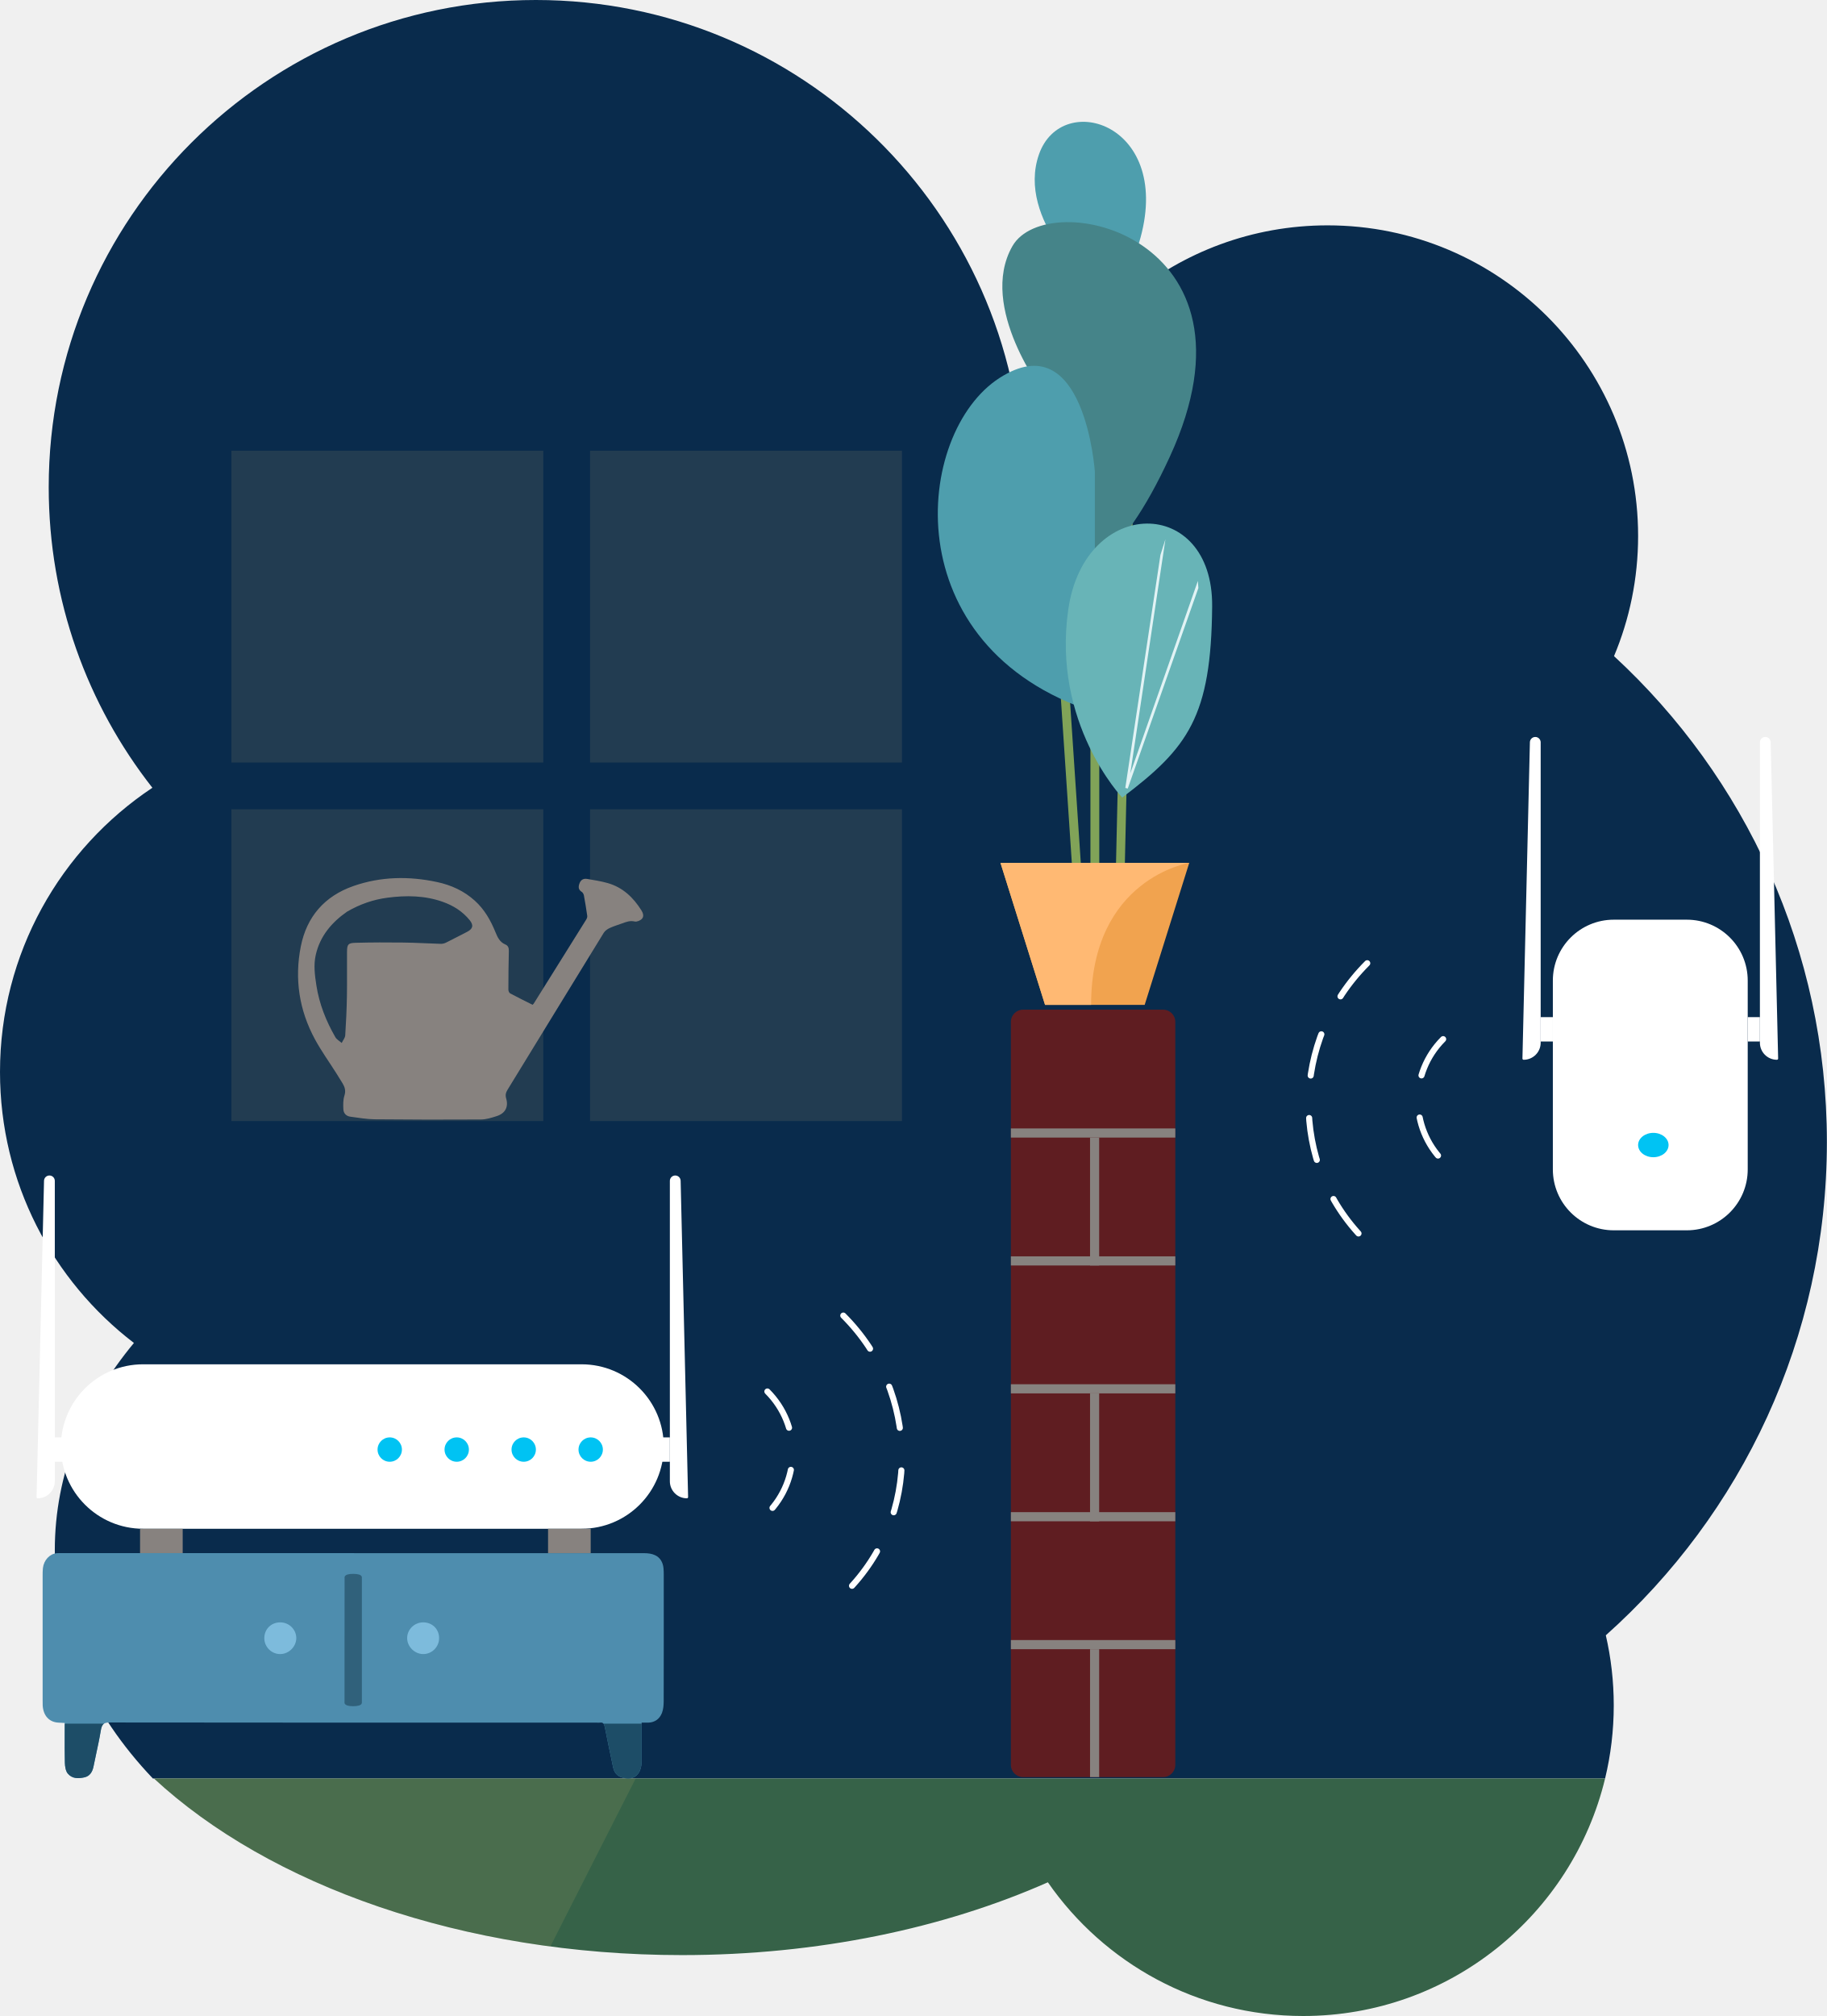
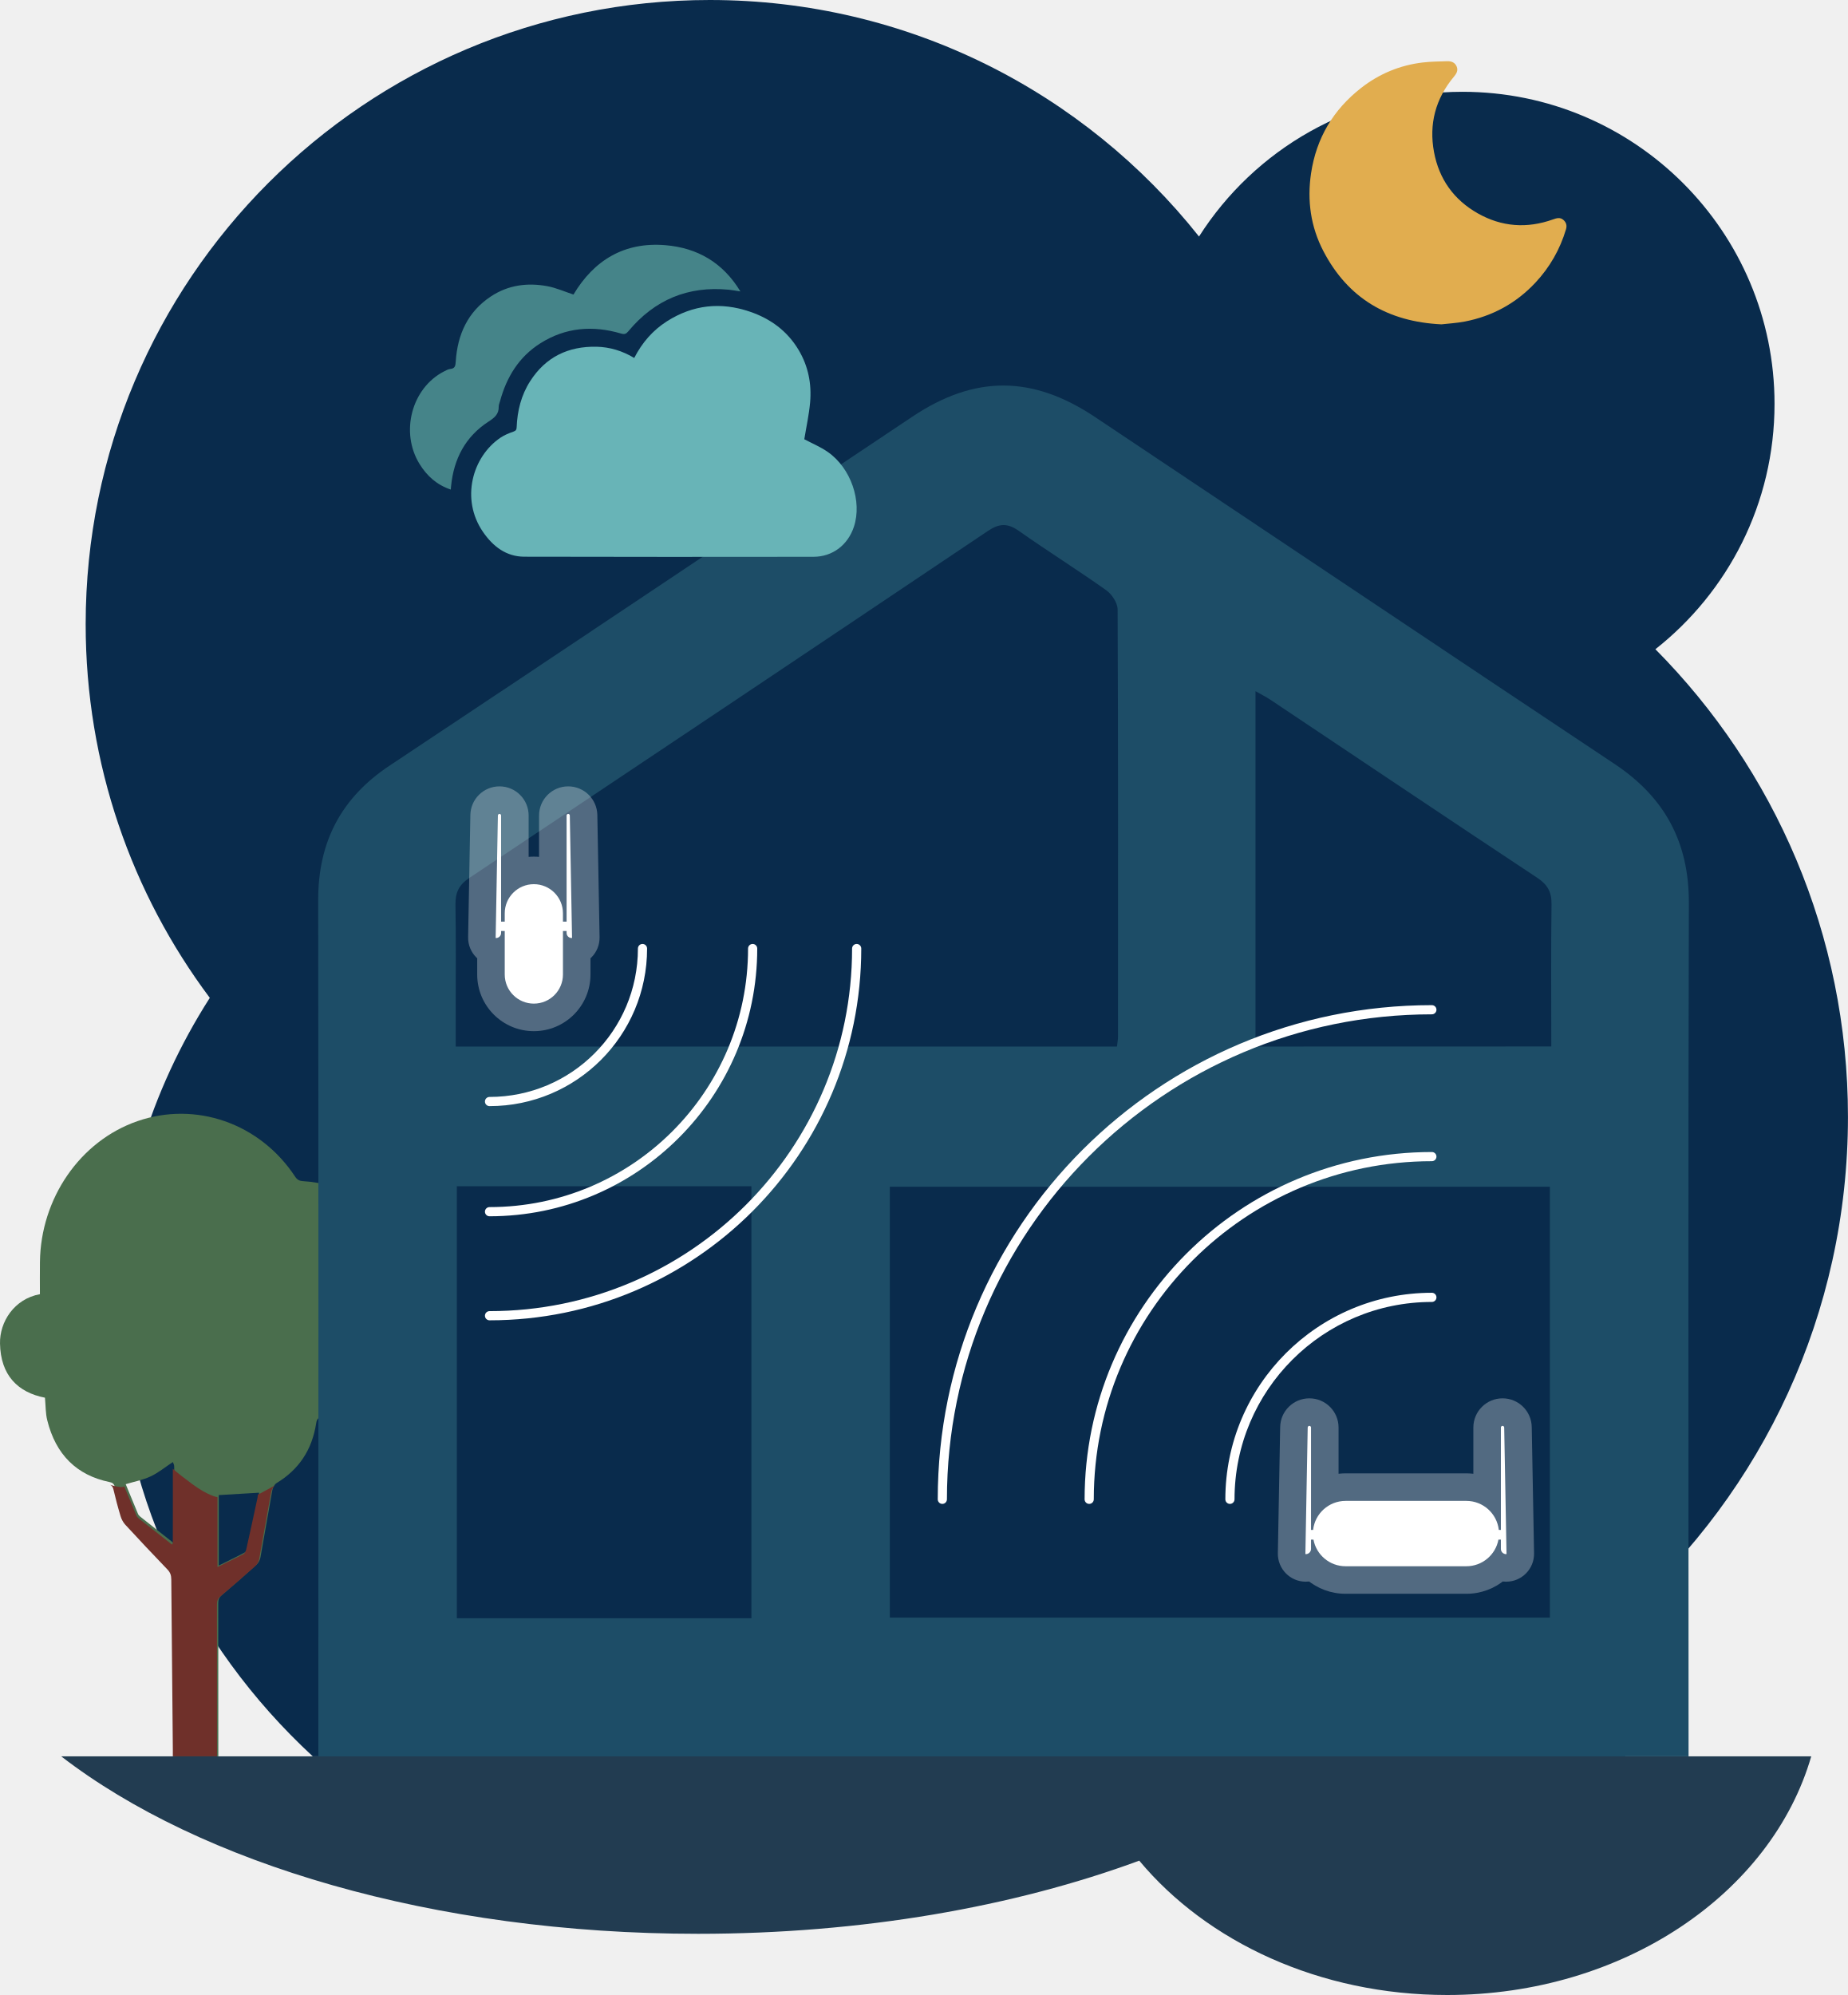
- <svg xmlns="http://www.w3.org/2000/svg" width="300" height="331" viewBox="0 0 300 331" fill="none">
-   <path fill-rule="evenodd" clip-rule="evenodd" d="M167.976 78.02C166.925 34.752 131.521 0 88 0C43.817 0 8 35.817 8 80C8 98.617 14.359 115.748 25.023 129.34C9.94 139.374 0 156.526 0 176C0 194.137 8.622 210.261 21.992 220.495C13.74 230.445 9 242.074 9 254.5C9 268.411 14.941 281.324 25.099 292H263.58C264.508 288.152 265 284.133 265 280C265 276.043 264.549 272.192 263.697 268.494C285.973 248.624 300 219.7 300 187.5C300 155.954 286.537 127.553 265.044 107.728C267.592 101.659 269 94.994 269 88C269 59.834 246.167 37 218 37C193.249 37 172.616 54.632 167.976 78.02Z" fill="#092B4C" />
-   <path d="M105.368 282.833C105.368 284.992 105.371 287.034 105.368 289.073C105.364 291.389 104.069 292.463 102.07 291.813C101.319 291.571 100.857 291.018 100.678 290.15C100.228 287.963 99.745 285.783 99.323 283.588C99.212 283.015 99.029 282.752 98.511 282.833C98.364 282.857 98.214 282.837 98.064 282.837C71.366 282.837 44.668 282.845 17.971 282.809C17.023 282.809 16.715 283.128 16.551 284.137C16.229 286.114 15.749 288.056 15.36 290.017C15.174 290.961 14.723 291.623 13.875 291.813C12.892 292.035 11.851 292.075 11.117 291.183C10.785 290.776 10.667 290.025 10.652 289.424C10.599 287.281 10.631 285.138 10.631 282.886C10.23 282.865 9.887 282.853 9.544 282.829C8.063 282.732 7.118 281.691 7.011 280.032C6.997 279.738 7 279.435 7 279.132C7 259.559 7 278.24 7 258.666C7 258.262 7.004 257.859 7.047 257.459C7.194 256.16 8.152 255.126 9.311 255.017C9.608 254.993 9.908 255.001 10.205 255.001C42.082 255.001 73.959 255.001 105.836 255.013C106.416 255.013 107.038 255.094 107.564 255.34C108.379 255.716 108.869 256.478 108.959 257.508C108.987 257.843 108.998 258.177 108.998 258.512C109.002 278.187 109.002 259.607 108.987 279.282C108.987 279.939 108.934 280.65 108.705 281.235C108.304 282.26 107.51 282.785 106.498 282.833C106.154 282.845 105.807 282.833 105.368 282.833Z" fill="#4E8DAE" />
-   <path d="M56.578 269.28C56.578 272.633 56.578 275.991 56.578 279.345C56.578 279.474 56.546 279.611 56.627 279.736C56.782 279.982 57.209 280.136 57.974 280.136C58.763 280.132 59.251 279.994 59.381 279.72C59.442 279.591 59.422 279.458 59.422 279.328C59.422 272.617 59.422 265.91 59.422 259.198C59.422 259.069 59.442 258.936 59.377 258.807C59.247 258.549 58.767 258.419 58.031 258.407C57.274 258.399 56.81 258.54 56.643 258.787C56.558 258.912 56.587 259.045 56.587 259.178C56.578 262.544 56.578 265.91 56.578 269.28Z" fill="#30617B" />
-   <path d="M43.403 268.996C43.419 270.441 44.64 271.619 46.076 271.575C47.463 271.535 48.642 270.344 48.655 268.972C48.663 267.539 47.463 266.361 46.002 266.369C44.51 266.377 43.387 267.511 43.403 268.996Z" fill="#7DBBDC" />
-   <path d="M69.465 266.369C68 266.389 66.821 267.596 66.861 269.02C66.906 270.401 68.102 271.563 69.485 271.575C70.929 271.587 72.117 270.397 72.109 268.944C72.109 267.471 70.962 266.349 69.465 266.369Z" fill="#7DBBDC" />
-   <path fill-rule="evenodd" clip-rule="evenodd" d="M38 125.192H89.215V74H38V125.192Z" fill="#223C51" />
-   <path fill-rule="evenodd" clip-rule="evenodd" d="M96.897 125.192H148.112V74H96.897V125.192Z" fill="#223C51" />
-   <path fill-rule="evenodd" clip-rule="evenodd" d="M38 184.064H89.215V132.871H38V184.064Z" fill="#223C51" />
-   <path fill-rule="evenodd" clip-rule="evenodd" d="M96.897 184.064H148.112V132.871H96.897V184.064Z" fill="#223C51" />
-   <path fill-rule="evenodd" clip-rule="evenodd" d="M263.58 292C258.184 314.376 238.033 331 214 331C196.627 331 181.284 322.314 172.075 309.047C155.053 316.581 134.341 321 112 321C75.975 321 44.187 309.51 25.275 292H263.58Z" fill="#366248" />
-   <path fill-rule="evenodd" clip-rule="evenodd" d="M104.388 292L90.376 319.588C63.439 316.017 40.296 305.907 25.275 292H104.388Z" fill="#FFD779" fill-opacity="0.1" />
-   <rect x="255" y="151" width="32" height="51" rx="10" fill="white" />
-   <ellipse cx="271.5" cy="188" rx="2.5" ry="2" fill="#00C3F3" />
-   <path d="M251.23 121.864C251.241 121.384 251.634 121 252.115 121C252.604 121 253 121.396 253 121.885V171.204C253 172.748 251.748 174 250.204 174C250.092 174 250.002 173.908 250.005 173.796L251.23 121.864Z" fill="white" />
-   <path d="M290.77 121.864C290.759 121.384 290.366 121 289.885 121C289.396 121 289 121.396 289 121.885V171.204C289 172.748 290.252 174 291.796 174C291.908 174 291.998 173.908 291.995 173.796L290.77 121.864Z" fill="white" />
-   <rect x="253" y="167" width="2" height="4" fill="white" />
-   <rect width="2" height="4" transform="matrix(-1 0 0 1 289 167)" fill="white" />
-   <path d="M236.984 170.615C231.453 176.147 231.453 185.115 236.984 190.647" stroke="white" stroke-linecap="round" stroke-dasharray="7 7" />
-   <path d="M224.52 158.151C211.859 170.812 211.66 191.141 224.075 203.556" stroke="white" stroke-linecap="round" stroke-dasharray="7 7" />
-   <path d="M126.016 228.464C131.547 233.996 131.547 242.964 126.016 248.496" stroke="white" stroke-linecap="round" stroke-dasharray="7 7" />
-   <path d="M138.48 216C151.141 228.661 151.34 248.99 138.925 261.405" stroke="white" stroke-linecap="round" stroke-dasharray="7 7" />
-   <rect x="166" y="165.775" width="27" height="126" rx="2" fill="#5F1D21" />
-   <line x1="166" y1="186.025" x2="193" y2="186.025" stroke="#87827F" stroke-width="1.5" />
-   <line x1="166" y1="207.025" x2="193" y2="207.025" stroke="#87827F" stroke-width="1.5" />
-   <line x1="166" y1="228.025" x2="193" y2="228.025" stroke="#87827F" stroke-width="1.5" />
-   <line x1="166" y1="249.025" x2="193" y2="249.025" stroke="#87827F" stroke-width="1.5" />
-   <line x1="166" y1="270.025" x2="193" y2="270.025" stroke="#87827F" stroke-width="1.5" />
-   <line x1="179.75" y1="186.775" x2="179.75" y2="207.775" stroke="#87827F" stroke-width="1.5" />
-   <line x1="179.75" y1="228.775" x2="179.75" y2="249.775" stroke="#87827F" stroke-width="1.5" />
-   <line x1="179.75" y1="270.775" x2="179.75" y2="291.775" stroke="#87827F" stroke-width="1.5" />
-   <path d="M87.46 164.975C86.206 164.346 84.975 163.745 83.768 163.095C83.603 163.007 83.482 162.689 83.482 162.475C83.487 160.364 83.505 158.249 83.559 156.137C83.572 155.635 83.439 155.263 82.994 155.076C82.081 154.692 81.712 153.915 81.369 153.069C80.579 151.122 79.564 149.322 77.973 147.883C76.197 146.276 74.093 145.316 71.774 144.82C67.156 143.831 62.543 143.9 58.038 145.474C53.294 147.13 50.365 150.51 49.397 155.39C48.337 160.732 49.132 165.861 51.715 170.632C52.757 172.553 54.044 174.343 55.217 176.195C55.565 176.745 55.912 177.299 56.248 177.856C56.625 178.483 56.817 179.087 56.56 179.881C56.334 180.58 56.348 181.383 56.385 182.133C56.417 182.801 56.86 183.26 57.551 183.348C58.874 183.519 60.198 183.762 61.525 183.775C67.345 183.832 73.164 183.843 78.985 183.806C79.839 183.801 80.712 183.523 81.541 183.259C82.957 182.813 83.533 181.762 83.121 180.354C82.957 179.788 83.061 179.387 83.352 178.912C88.616 170.331 93.862 161.741 99.136 153.167C99.343 152.83 99.732 152.55 100.096 152.38C100.769 152.067 101.489 151.853 102.19 151.599C102.843 151.362 103.463 151.113 104.217 151.297C104.567 151.383 105.146 151.143 105.41 150.858C105.78 150.469 105.606 149.912 105.327 149.467C103.994 147.345 102.257 145.686 99.779 144.985C98.693 144.675 97.564 144.51 96.449 144.311C95.81 144.197 95.36 144.444 95.137 145.102C94.941 145.675 94.997 146.103 95.546 146.446C95.72 146.556 95.85 146.823 95.889 147.039C96.094 148.147 96.275 149.261 96.433 150.38C96.459 150.57 96.371 150.808 96.264 150.98C93.397 155.582 90.519 160.182 87.644 164.78C87.609 164.829 87.555 164.872 87.46 164.975ZM57.002 149.676C59.122 148.449 61.304 147.692 63.638 147.389C66.715 146.987 69.758 147.023 72.71 148.069C74.449 148.685 75.966 149.643 77.131 151.081C77.817 151.927 77.65 152.516 76.688 153.005C75.532 153.593 74.389 154.201 73.227 154.773C72.967 154.901 72.646 154.976 72.359 154.965C70.325 154.907 68.293 154.778 66.258 154.754C63.635 154.721 61.006 154.724 58.383 154.795C57.16 154.828 56.996 155.054 56.984 156.279C56.96 158.696 57.013 161.114 56.969 163.532C56.932 165.686 56.833 167.841 56.692 169.989C56.663 170.415 56.313 170.822 56.11 171.239C55.757 170.924 55.289 170.674 55.067 170.286C53.554 167.651 52.434 164.859 51.962 161.834C51.701 160.153 51.468 158.458 51.854 156.771C52.561 153.661 54.504 151.41 57.002 149.676Z" fill="#87827F" />
-   <path d="M111.77 193.864C111.759 193.384 111.366 193 110.885 193C110.396 193 110 193.396 110 193.885V243.204C110 244.748 111.252 246 112.796 246C112.908 246 112.998 245.908 112.995 245.796L111.77 193.864Z" fill="white" />
-   <path d="M7.23 193.864C7.241 193.384 7.634 193 8.115 193C8.604 193 9 193.396 9 193.885V243.204C9 244.748 7.748 246 6.204 246C6.092 246 6.002 245.908 6.005 245.796L7.23 193.864Z" fill="white" />
-   <rect width="2" height="4" transform="matrix(-1 0 0 1 110 236)" fill="white" />
-   <rect x="9" y="236" width="2" height="4" fill="white" />
-   <rect x="10" y="224" width="99" height="27" rx="13.5" fill="white" />
-   <circle cx="97" cy="238" r="2" fill="#00C3F3" />
-   <circle cx="86" cy="238" r="2" fill="#00C3F3" />
-   <circle cx="75" cy="238" r="2" fill="#00C3F3" />
-   <circle cx="64" cy="238" r="2" fill="#00C3F3" />
-   <rect x="23" y="251" width="7" height="4" fill="#87827F" />
-   <rect x="90" y="251" width="7" height="4" fill="#87827F" />
-   <path fill-rule="evenodd" clip-rule="evenodd" d="M105.368 283H99.101C99.206 283.129 99.272 283.326 99.323 283.588C99.599 285.025 99.901 286.455 100.204 287.885C100.363 288.64 100.523 289.395 100.678 290.15C100.857 291.018 101.319 291.571 102.07 291.813C104.069 292.463 105.364 291.389 105.368 289.073C105.37 287.722 105.369 286.37 105.368 284.984C105.368 284.331 105.368 283.671 105.368 283ZM17.086 283C16.792 283.192 16.647 283.546 16.551 284.137C16.345 285.398 16.076 286.645 15.806 287.892C15.654 288.599 15.501 289.307 15.36 290.017C15.174 290.961 14.723 291.623 13.875 291.813C12.892 292.035 11.851 292.075 11.117 291.183C10.785 290.776 10.667 290.025 10.652 289.424C10.614 287.871 10.62 286.318 10.626 284.724C10.628 284.155 10.631 283.581 10.631 283H17.086Z" fill="#1D4D67" />
-   <path d="M176.282 142.017L176.299 142.263L176.546 142.25L177.014 142.224L177.266 142.21L177.249 141.958L170.718 43.983L170.701 43.737L170.454 43.75L169.986 43.776L169.734 43.79L169.751 44.042L176.282 142.017Z" fill="#81A358" stroke="#81A358" stroke-width="0.5" />
-   <path d="M179.313 143.893V144.143H179.563H180.018H180.268V143.893V22.01V21.76H180.018H179.563H179.313V22.01V143.893Z" fill="#81A358" stroke="#81A358" stroke-width="0.5" />
-   <path d="M184.184 143.267L184.434 143.272L184.439 143.022L186.095 70.048L186.1 69.798L185.85 69.792L185.396 69.782L185.146 69.776L185.141 70.026L183.486 143.001L183.48 143.251L183.73 143.257L184.184 143.267Z" fill="#81A358" stroke="#81A358" stroke-width="0.5" />
-   <path fill-rule="evenodd" clip-rule="evenodd" d="M179.524 46.942C179.524 46.942 166.849 36.137 170.611 25.355C174.373 14.572 192.945 20.407 187.045 39.861C187.045 39.861 185.127 44.879 179.524 46.942Z" fill="#4E9EAD" />
-   <path fill-rule="evenodd" clip-rule="evenodd" d="M171.514 64.675C171.514 64.675 160.529 50.462 166.248 40.419C171.965 30.375 208.767 38.678 192.13 74.924C175.492 111.17 162.636 86.791 162.636 86.791L171.514 64.675Z" fill="#458489" />
-   <path fill-rule="evenodd" clip-rule="evenodd" d="M179.791 77.453C179.791 77.453 178.135 53.068 164.141 62.051C150.146 71.033 146.685 106.244 179.791 116.943V77.453Z" fill="#4E9EAD" />
-   <path fill-rule="evenodd" clip-rule="evenodd" d="M184.282 130.949C184.282 130.949 172.718 118.77 175.427 100.056C178.135 81.343 199.202 81.364 199.052 99.543C198.901 117.722 195.089 122.778 184.282 130.949Z" fill="#68B4B7" />
-   <path fill-rule="evenodd" clip-rule="evenodd" d="M185.19 129.474L184.79 129.365L190.561 91.107L191.38 88.535L185.614 126.962L196.707 95.38L196.792 96.542L185.19 129.474Z" fill="#E2F3F5" />
-   <path fill-rule="evenodd" clip-rule="evenodd" d="M195.29 141.671L187.97 164.988H171.611L164.291 141.671H195.29Z" fill="#F1A34F" />
-   <path fill-rule="evenodd" clip-rule="evenodd" d="M195.29 141.671C195.29 141.671 179.175 144.211 179.175 164.988H171.611L164.291 141.671H195.29Z" fill="#FFB973" />
+ <svg xmlns="http://www.w3.org/2000/svg" width="302" height="326" viewBox="0 0 302 326" fill="none">
+   <path fill-rule="evenodd" clip-rule="evenodd" d="M195.947 38.649C177.262 15.102 148.395 0 116 0C59.667 0 14 45.667 14 102C14 124.899 21.546 146.035 34.286 163.058C24.581 178.235 19 196.005 19 215C19 243.188 31.29 268.678 51.111 287H265.58C266.508 283.152 267 279.133 267 275C267 271.043 266.549 267.192 265.697 263.494C287.973 243.624 302 214.7 302 182.5C302 152.696 289.983 125.698 270.53 106.089C282.387 96.75 290 82.264 290 66C290 37.834 267.167 15 239 15C220.897 15 204.998 24.432 195.947 38.649Z" fill="#092B4C" />
+   <path d="M35.679 287C33.211 287 30.9 287 28.474 287C28.474 286.602 28.477 286.241 28.474 285.884C28.387 276.542 28.293 267.195 28.219 257.853C28.216 257.19 28.052 256.707 27.595 256.227C25.281 253.799 22.991 251.34 20.725 248.859C20.38 248.484 20.104 247.967 19.954 247.465C19.515 245.992 19.121 244.501 18.773 243.002C18.644 242.448 18.372 242.276 17.898 242.18C12.536 241.075 9.113 237.706 7.719 232.075C7.437 230.937 7.471 229.713 7.346 228.396C2.922 227.537 0.095 224.744 0.001 219.526C-0.062 216.037 2.281 212.262 6.523 211.481C6.523 209.704 6.502 207.952 6.527 206.2C6.659 195.898 13.007 186.473 22.482 183.197C31.942 179.928 42.442 183.487 48.235 192.279C48.58 192.803 48.946 192.975 49.507 193.008C55.869 193.395 60.781 196.515 64.204 202.191C68.188 208.8 67.871 217.492 63.531 223.837C60.809 227.82 57.19 230.386 52.679 231.465C52.052 231.613 51.78 231.855 51.672 232.558C51.006 236.932 48.814 240.168 45.199 242.347C44.868 242.548 44.585 243.069 44.509 243.489C43.836 247.16 43.229 250.846 42.56 254.516C42.487 254.925 42.246 255.379 41.95 255.647C40.071 257.347 38.168 259.017 36.24 260.657C35.801 261.032 35.669 261.419 35.669 261.992C35.682 269.944 35.679 277.895 35.679 285.847C35.679 286.208 35.679 286.572 35.679 287ZM28.341 252.121C28.418 251.972 28.467 251.924 28.467 251.872C28.474 247.792 28.484 243.712 28.47 239.628C28.47 239.342 28.296 239.056 28.247 238.911C26.982 239.744 25.87 240.67 24.618 241.254C23.349 241.849 21.941 242.105 20.543 242.529C21.185 244.088 21.854 245.724 22.541 247.357C22.617 247.543 22.771 247.71 22.924 247.837C24.706 249.254 26.501 250.667 28.341 252.121ZM35.756 244.311C35.756 247.971 35.756 251.835 35.756 255.822C37.244 255.078 38.639 254.412 40.002 253.68C40.224 253.561 40.392 253.174 40.455 252.88C41.082 250.057 41.685 247.227 42.288 244.396C42.337 244.173 42.334 243.939 42.334 243.92C40.134 244.051 37.987 244.181 35.756 244.311Z" fill="#4A6E4D" />
+   <path d="M18 242.638C18.265 242.756 18.433 242.952 18.527 243.347C18.877 244.834 19.268 246.314 19.711 247.775C19.861 248.273 20.137 248.786 20.483 249.159C22.753 251.62 25.047 254.059 27.366 256.469C27.823 256.945 27.987 257.424 27.991 258.081C28.064 267.351 28.158 276.624 28.245 285.893C28.249 286.251 28.245 286.609 28.245 287C30.676 287 32.991 287 35.463 287C35.463 286.576 35.463 286.214 35.463 285.852C35.463 277.963 35.467 270.074 35.453 262.185C35.453 261.616 35.586 261.232 36.026 260.86C37.957 259.236 39.863 257.576 41.745 255.889C42.042 255.624 42.283 255.173 42.357 254.768C43.023 251.122 43.635 247.469 44.309 243.827C44.385 243.41 44.668 242.893 45 242.694L42.133 244.258C42.133 244.277 42.133 244.509 42.088 244.731C41.484 247.539 40.88 250.347 40.251 253.148C40.185 253.439 40.02 253.823 39.797 253.941C38.432 254.668 37.038 255.328 35.544 256.066C35.544 252.111 35.544 248.277 35.544 244.646C35.544 244.646 34.105 244.494 31.409 242.502C28.713 240.509 28.242 240 28.242 240C28.256 244.048 28.245 248.096 28.238 252.148C28.238 252.196 28.19 252.247 28.113 252.395C26.269 250.952 24.474 249.55 22.683 248.14C22.529 248.018 22.375 247.849 22.299 247.664C21.611 246.048 20.94 244.421 20.298 242.875C20.298 242.878 20.158 243.277 18 242.638Z" fill="#6F302A" />
+   <path fill-rule="evenodd" clip-rule="evenodd" d="M296 287C289.523 309.376 265.34 326 236.497 326C215.647 326 197.232 317.314 186.181 304.047C165.752 311.581 140.895 316 114.082 316C70.847 316 32.697 304.51 10 287H296Z" fill="#223C51" />
+   <path d="M275.95 287C201.212 287 126.889 287 52.025 287C52.025 285.902 52.025 284.805 52.025 283.707C52.025 238.165 52.063 192.623 52 147.068C51.987 137.582 55.739 130.378 63.657 125.117C92.183 106.169 120.62 87.094 149.108 68.082C159.292 61.283 168.708 61.308 178.955 68.146C207.267 87.044 235.54 105.992 263.877 124.852C272.035 130.277 276.025 137.607 276 147.535C275.874 192.762 275.95 238.001 275.95 283.228C275.95 284.363 275.95 285.499 275.95 287ZM145.419 264.33C181.498 264.33 217.4 264.33 253.29 264.33C253.29 240.676 253.29 217.337 253.29 193.923C217.224 193.923 181.372 193.923 145.419 193.923C145.419 217.501 145.419 240.852 145.419 264.33ZM182.543 171.013C182.618 170.268 182.706 169.852 182.706 169.448C182.719 146.16 182.744 122.884 182.644 99.596C182.644 98.524 181.712 97.111 180.793 96.455C176.098 93.124 171.213 90.071 166.505 86.754C164.68 85.467 163.32 85.505 161.457 86.754C133.246 105.702 104.985 124.613 76.699 143.46C74.974 144.608 74.408 145.87 74.433 147.838C74.534 153.502 74.471 159.167 74.471 164.831C74.471 166.875 74.471 168.919 74.471 171.013C110.776 171.013 146.527 171.013 182.543 171.013ZM74.659 193.847C74.659 217.526 74.659 240.878 74.659 264.431C90.81 264.431 106.747 264.431 122.798 264.431C122.798 240.789 122.798 217.362 122.798 193.847C106.697 193.847 90.823 193.847 74.659 193.847ZM253.517 171C253.517 163.052 253.454 155.395 253.555 147.75C253.58 145.731 252.887 144.533 251.201 143.423C236.636 133.784 222.121 124.032 207.594 114.331C206.851 113.839 206.058 113.448 205.177 112.943C205.177 132.472 205.177 151.711 205.177 171.013C221.278 171 237.164 171 253.517 171Z" fill="#1D4D67" />
+   <path fill-rule="evenodd" clip-rule="evenodd" d="M234 212.75C216.189 212.75 201.75 227.189 201.75 245C201.75 245.414 201.414 245.75 201 245.75C200.586 245.75 200.25 245.414 200.25 245C200.25 226.36 215.36 211.25 234 211.25C234.414 211.25 234.75 211.586 234.75 212C234.75 212.414 234.414 212.75 234 212.75Z" fill="white" />
+   <path fill-rule="evenodd" clip-rule="evenodd" d="M80 179.25C93.393 179.25 104.25 168.393 104.25 155C104.25 154.586 104.586 154.25 105 154.25C105.414 154.25 105.75 154.586 105.75 155C105.75 169.221 94.221 180.75 80 180.75C79.586 180.75 79.25 180.414 79.25 180C79.25 179.586 79.586 179.25 80 179.25Z" fill="white" />
+   <path fill-rule="evenodd" clip-rule="evenodd" d="M234 189.75C203.486 189.75 178.75 214.486 178.75 245C178.75 245.414 178.414 245.75 178 245.75C177.586 245.75 177.25 245.414 177.25 245C177.25 213.658 202.658 188.25 234 188.25C234.414 188.25 234.75 188.586 234.75 189C234.75 189.414 234.414 189.75 234 189.75Z" fill="white" />
+   <path fill-rule="evenodd" clip-rule="evenodd" d="M80 197.25C103.334 197.25 122.25 178.334 122.25 155C122.25 154.586 122.586 154.25 123 154.25C123.414 154.25 123.75 154.586 123.75 155C123.75 179.162 104.162 198.75 80 198.75C79.586 198.75 79.25 198.414 79.25 198C79.25 197.586 79.586 197.25 80 197.25Z" fill="white" />
+   <path fill-rule="evenodd" clip-rule="evenodd" d="M234 165.75C190.231 165.75 154.75 201.231 154.75 245C154.75 245.414 154.414 245.75 154 245.75C153.586 245.75 153.25 245.414 153.25 245C153.25 200.403 189.403 164.25 234 164.25C234.414 164.25 234.75 164.586 234.75 165C234.75 165.414 234.414 165.75 234 165.75Z" fill="white" />
+   <path fill-rule="evenodd" clip-rule="evenodd" d="M80 214.25C112.723 214.25 139.25 187.723 139.25 155C139.25 154.586 139.586 154.25 140 154.25C140.414 154.25 140.75 154.586 140.75 155C140.75 188.551 113.551 215.75 80 215.75C79.586 215.75 79.25 215.414 79.25 215C79.25 214.586 79.586 214.25 80 214.25Z" fill="white" />
+   <path d="M235.559 53C226.777 52.574 220.288 48.74 216.272 41.038C214.198 37.062 213.592 32.764 214.259 28.309C215.12 22.557 217.903 17.914 222.443 14.366C225.396 12.058 228.779 10.654 232.512 10.21C233.828 10.054 235.164 10.047 236.492 10.002C237.171 9.977 237.77 10.194 238.056 10.874C238.327 11.517 238.018 12.04 237.615 12.52C234.599 16.119 233.497 20.27 234.353 24.858C235.173 29.26 237.594 32.646 241.487 34.854C245.411 37.08 249.545 37.374 253.796 35.855C254.38 35.646 254.957 35.465 255.491 35.932C255.955 36.337 256.108 36.844 255.924 37.46C254.936 40.764 253.273 43.674 250.922 46.188C247.764 49.562 243.899 51.662 239.391 52.54C238.07 52.796 236.715 52.866 235.559 53Z" fill="#E1AD4F" />
+   <path d="M103.648 58.492C104.946 55.963 106.697 53.967 108.988 52.505C113.244 49.796 117.784 49.31 122.528 50.922C125.898 52.067 128.656 54.066 130.524 57.206C132.091 59.84 132.662 62.741 132.39 65.769C132.205 67.818 131.754 69.843 131.441 71.776C132.678 72.436 134.071 73.01 135.284 73.855C139.07 76.495 140.92 81.934 139.549 86.077C138.559 89.072 136.043 90.982 132.945 90.985C117.194 90.999 101.44 91.016 85.688 90.971C82.743 90.963 80.58 89.313 78.937 86.928C75.252 81.579 77.164 74.624 81.818 71.501C82.452 71.077 83.186 70.783 83.907 70.53C84.307 70.389 84.418 70.217 84.434 69.815C84.54 67.117 85.18 64.568 86.64 62.289C89.192 58.309 92.885 56.57 97.474 56.659C99.663 56.706 101.706 57.33 103.648 58.492Z" fill="#68B4B7" />
+   <path d="M73.669 80C71.387 79.234 69.775 77.78 68.567 75.825C65.355 70.632 67.272 63.392 72.581 60.684C72.903 60.52 73.244 60.324 73.588 60.291C74.381 60.217 74.433 59.744 74.477 59.09C74.766 54.658 76.432 50.942 80.239 48.429C83.056 46.57 86.195 46.162 89.44 46.764C90.888 47.032 92.27 47.655 93.721 48.131C97.065 42.526 102.017 39.501 108.756 40.067C113.97 40.505 118.142 42.9 121 47.625C120.266 47.513 119.683 47.398 119.097 47.341C112.429 46.698 106.958 48.99 102.682 54.138C102.331 54.562 102.061 54.669 101.502 54.505C96.882 53.143 92.431 53.488 88.303 56.099C84.809 58.308 82.794 61.606 81.722 65.538C81.638 65.844 81.493 66.156 81.501 66.462C81.529 67.682 80.817 68.256 79.857 68.879C76.053 71.338 74.157 74.977 73.716 79.437C73.697 79.59 73.688 79.746 73.669 80Z" fill="#458489" />
+   <path fill-rule="evenodd" clip-rule="evenodd" d="M213.709 233.266C213.712 233.118 213.833 233 213.981 233C214.13 233 214.252 233.121 214.252 233.271V253.102C214.252 253.576 213.867 253.961 213.393 253.961C213.358 253.961 213.331 253.933 213.331 253.898L213.709 233.266ZM245.822 233.266C245.82 233.118 245.699 233 245.551 233C245.401 233 245.28 233.121 245.28 233.271V253.102C245.28 253.576 245.665 253.961 246.139 253.961C246.173 253.961 246.201 253.933 246.2 253.898L245.822 233.266ZM244.94 250.006H245.28V251.588H244.881C244.418 254.064 242.245 255.938 239.634 255.938H219.898C217.287 255.938 215.114 254.064 214.65 251.588H214.252V250.006H214.592C214.887 247.336 217.15 245.26 219.898 245.26H239.634C242.382 245.26 244.645 247.336 244.94 250.006Z" fill="white" />
+   <path d="M213.709 233.266L218.209 233.349L213.709 233.266ZM213.331 253.898L208.832 253.816V253.816L213.331 253.898ZM245.822 233.266L241.323 233.349V233.349L245.822 233.266ZM246.2 253.898L241.701 253.981L241.701 253.981L246.2 253.898ZM245.28 250.006H249.78V245.506H245.28V250.006ZM244.94 250.006L240.467 250.5L240.91 254.506H244.94V250.006ZM245.28 251.588V256.088H249.78V251.588H245.28ZM244.881 251.588V247.088H241.146L240.458 250.76L244.881 251.588ZM214.65 251.588L219.074 250.76L218.386 247.088H214.65V251.588ZM214.252 251.588H209.752V256.088H214.252V251.588ZM214.252 250.006V245.506H209.752V250.006H214.252ZM214.592 250.006V254.506H218.622L219.064 250.5L214.592 250.006ZM213.981 228.5C211.38 228.5 209.258 230.583 209.21 233.184L218.209 233.349C218.166 235.654 216.286 237.5 213.981 237.5V228.5ZM218.752 233.271C218.752 230.636 216.616 228.5 213.981 228.5V237.5C211.645 237.5 209.752 235.607 209.752 233.271H218.752ZM218.752 253.102V233.271H209.752V253.102H218.752ZM213.393 258.461C216.353 258.461 218.752 256.061 218.752 253.102H209.752C209.752 251.091 211.382 249.461 213.393 249.461V258.461ZM208.832 253.816C208.785 256.367 210.841 258.461 213.393 258.461V249.461C215.876 249.461 217.876 251.498 217.831 253.981L208.832 253.816ZM209.21 233.184L208.832 253.816L217.831 253.981L218.209 233.349L209.21 233.184ZM245.551 237.5C243.246 237.5 241.365 235.654 241.323 233.349L250.322 233.184C250.274 230.583 248.152 228.5 245.551 228.5V237.5ZM249.78 233.271C249.78 235.607 247.887 237.5 245.551 237.5V228.5C242.916 228.5 240.78 230.636 240.78 233.271H249.78ZM249.78 253.102V233.271H240.78V253.102H249.78ZM246.139 249.461C248.15 249.461 249.78 251.091 249.78 253.102H240.78C240.78 256.061 243.179 258.461 246.139 258.461V249.461ZM241.701 253.981C241.656 251.498 243.656 249.461 246.139 249.461V258.461C248.691 258.461 250.747 256.367 250.7 253.816L241.701 253.981ZM241.323 233.349L241.701 253.981L250.7 253.816L250.322 233.184L241.323 233.349ZM245.28 245.506H244.94V254.506H245.28V245.506ZM249.78 251.588V250.006H240.78V251.588H249.78ZM244.881 256.088H245.28V247.088H244.881V256.088ZM240.458 250.76C240.386 251.146 240.039 251.438 239.634 251.438V260.438C244.45 260.438 248.45 256.982 249.304 252.416L240.458 250.76ZM239.634 251.438H219.898V260.438H239.634V251.438ZM219.898 251.438C219.493 251.438 219.146 251.146 219.074 250.76L210.227 252.416C211.082 256.982 215.082 260.438 219.898 260.438V251.438ZM214.252 256.088H214.65V247.088H214.252V256.088ZM209.752 250.006V251.588H218.752V250.006H209.752ZM214.592 245.506H214.252V254.506H214.592V245.506ZM219.064 250.5C219.11 250.086 219.469 249.76 219.898 249.76V240.76C214.831 240.76 210.663 244.587 210.119 249.512L219.064 250.5ZM219.898 249.76H239.634V240.76H219.898V249.76ZM239.634 249.76C240.063 249.76 240.422 250.086 240.467 250.5L249.413 249.512C248.869 244.587 244.701 240.76 239.634 240.76V249.76Z" fill="white" fill-opacity="0.3" />
+   <path fill-rule="evenodd" clip-rule="evenodd" d="M81.367 133.258C81.369 133.115 81.486 133 81.629 133C81.774 133 81.892 133.118 81.892 133.263V150.605H82.486V149.238C82.486 146.611 84.616 144.481 87.243 144.481C89.87 144.481 91.999 146.611 91.999 149.238V159.243C91.999 161.87 89.87 164 87.243 164C84.616 164 82.486 161.87 82.486 159.243V152.136H81.892V152.453C81.892 152.912 81.519 153.284 81.06 153.284C81.027 153.284 81 153.257 81.001 153.223L81.367 133.258ZM92.857 133C93 133 93.117 133.115 93.119 133.258L93.485 153.223C93.486 153.257 93.459 153.284 93.425 153.284C92.966 153.284 92.594 152.912 92.594 152.453V152.136H91.999V150.605H92.594V133.263C92.594 133.118 92.712 133 92.857 133Z" fill="white" />
+   <path d="M81.367 133.258L76.868 133.175V133.175L81.367 133.258ZM81.892 150.605H77.392V155.105H81.892V150.605ZM82.486 150.605V155.105H86.986V150.605H82.486ZM82.486 152.136H86.986V147.636H82.486V152.136ZM81.892 152.136V147.636H77.392V152.136H81.892ZM81.001 153.223L85.5 153.306L85.5 153.306L81.001 153.223ZM93.119 133.258L97.618 133.175V133.175L93.119 133.258ZM93.485 153.223L97.984 153.141V153.141L93.485 153.223ZM92.594 152.136H97.094V147.636H92.594V152.136ZM91.999 152.136H87.499V156.636H91.999V152.136ZM91.999 150.605V146.105H87.499V150.605H91.999ZM92.594 150.605V155.105H97.094V150.605H92.594ZM81.629 128.5C79.033 128.5 76.915 130.579 76.868 133.175L85.866 133.34C85.824 135.65 83.939 137.5 81.629 137.5V128.5ZM86.392 133.263C86.392 130.632 84.26 128.5 81.629 128.5V137.5C79.289 137.5 77.392 135.603 77.392 133.263H86.392ZM86.392 150.605V133.263H77.392V150.605H86.392ZM82.486 146.105H81.892V155.105H82.486V146.105ZM77.986 149.238V150.605H86.986V149.238H77.986ZM87.243 139.981C82.13 139.981 77.986 144.126 77.986 149.238H86.986C86.986 149.096 87.101 148.981 87.243 148.981V139.981ZM96.499 149.238C96.499 144.126 92.355 139.981 87.243 139.981V148.981C87.385 148.981 87.499 149.096 87.499 149.238H96.499ZM96.499 159.243V149.238H87.499V159.243H96.499ZM87.243 168.5C92.355 168.5 96.499 164.356 96.499 159.243H87.499C87.499 159.385 87.385 159.5 87.243 159.5V168.5ZM77.986 159.243C77.986 164.356 82.13 168.5 87.243 168.5V159.5C87.101 159.5 86.986 159.385 86.986 159.243H77.986ZM77.986 152.136V159.243H86.986V152.136H77.986ZM81.892 156.636H82.486V147.636H81.892V156.636ZM86.392 152.453V152.136H77.392V152.453H86.392ZM81.06 157.784C84.005 157.784 86.392 155.397 86.392 152.453H77.392C77.392 150.426 79.034 148.784 81.06 148.784V157.784ZM76.502 153.141C76.455 155.691 78.51 157.784 81.06 157.784V148.784C83.545 148.784 85.546 150.822 85.5 153.306L76.502 153.141ZM76.868 133.175L76.502 153.141L85.5 153.306L85.866 133.34L76.868 133.175ZM97.618 133.175C97.571 130.579 95.453 128.5 92.857 128.5V137.5C90.547 137.5 88.662 135.65 88.62 133.34L97.618 133.175ZM97.984 153.141L97.618 133.175L88.62 133.34L88.986 153.306L97.984 153.141ZM93.425 157.784C95.976 157.784 98.031 155.691 97.984 153.141L88.986 153.306C88.94 150.822 90.941 148.784 93.425 148.784V157.784ZM88.094 152.453C88.094 155.397 90.481 157.784 93.425 157.784V148.784C95.452 148.784 97.094 150.426 97.094 152.453H88.094ZM88.094 152.136V152.453H97.094V152.136H88.094ZM91.999 156.636H92.594V147.636H91.999V156.636ZM87.499 150.605V152.136H96.499V150.605H87.499ZM92.594 146.105H91.999V155.105H92.594V146.105ZM88.094 133.263V150.605H97.094V133.263H88.094ZM92.857 128.5C90.226 128.5 88.094 130.632 88.094 133.263H97.094C97.094 135.603 95.197 137.5 92.857 137.5V128.5Z" fill="white" fill-opacity="0.3" />
</svg>
